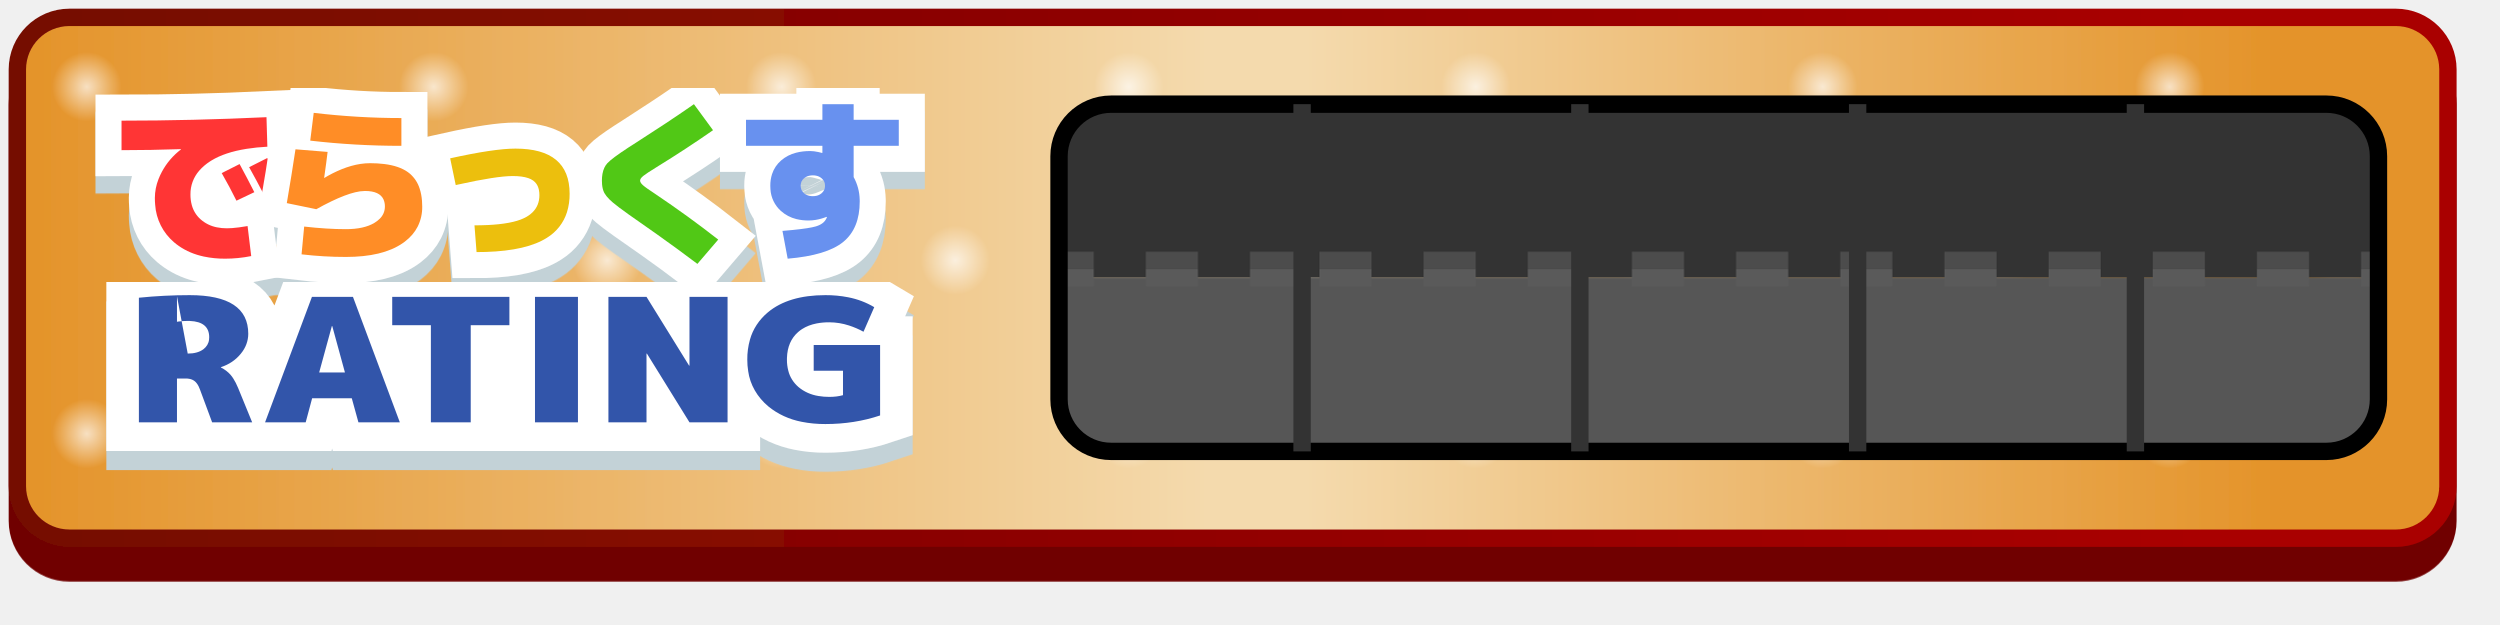
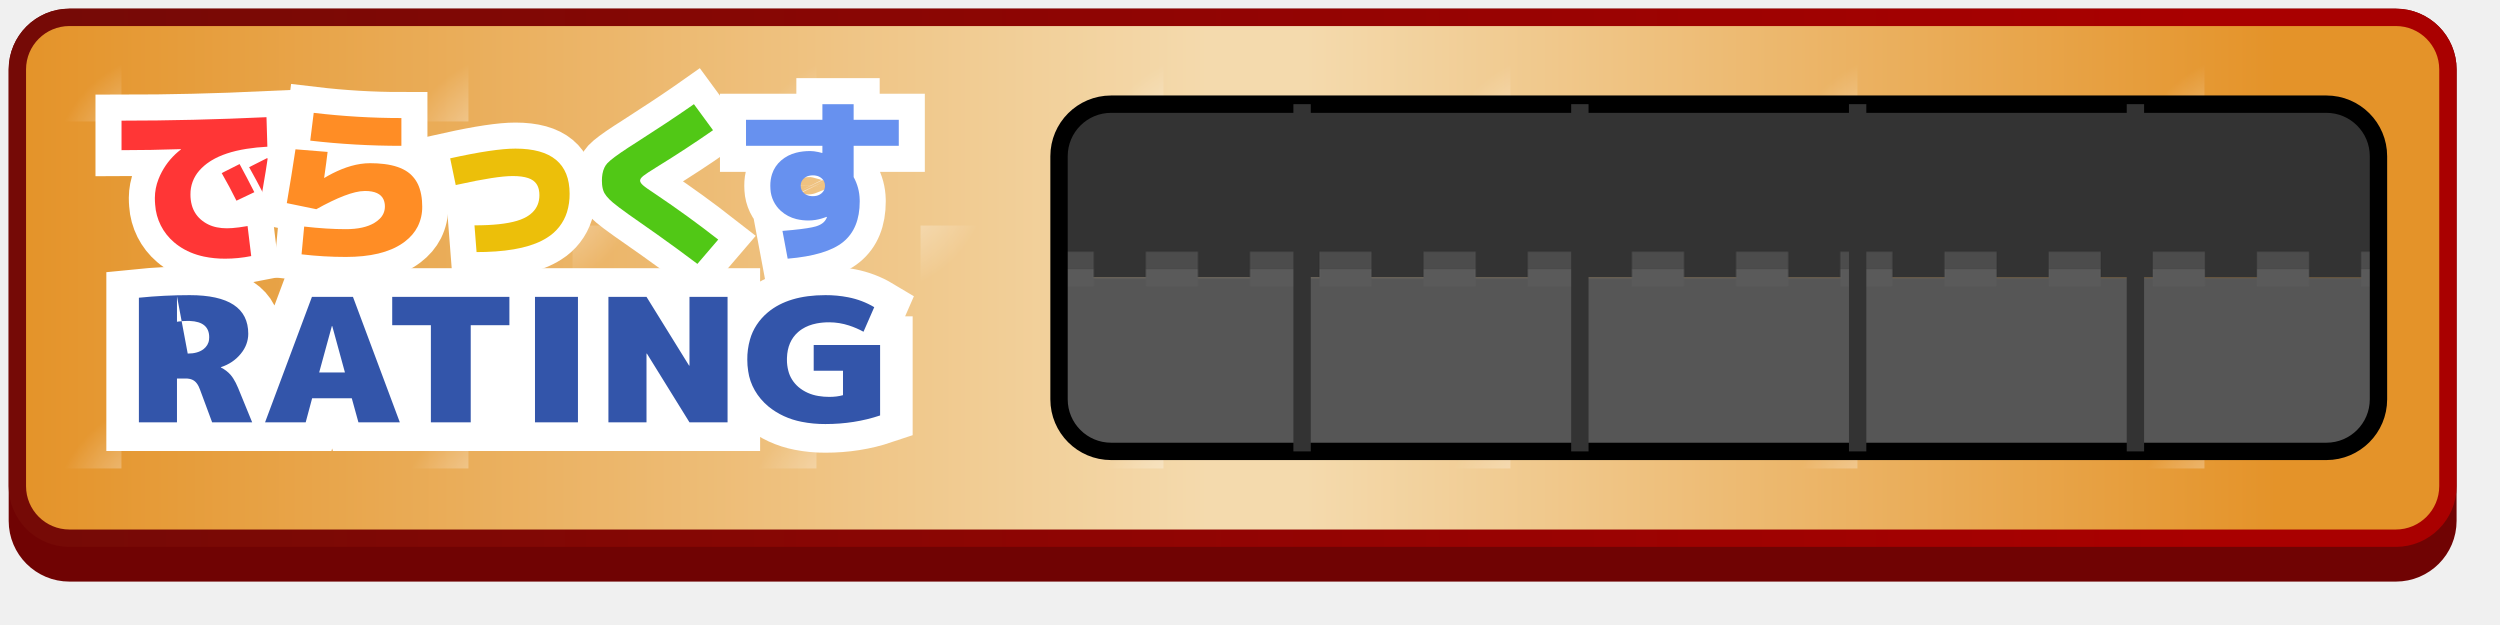
<svg xmlns="http://www.w3.org/2000/svg" width="144" height="36">
  <defs>
    <linearGradient x1="0" y1="0" x2="1" y2="0" id="c">
      <stop stop-color="#e49329" offset="0" />
      <stop stop-color="#f4daad" offset=".49" />
      <stop stop-color="#f4daad" offset=".53" />
      <stop stop-color="#e49329" offset=".93" />
      <stop stop-color="#e49329" offset="1" />
    </linearGradient>
    <linearGradient x1="0" y1="0" x2="1" y2="0" id="b">
      <stop stop-color="#750a06" offset="0" />
      <stop stop-color="#a90000" offset=".9" />
      <stop stop-color="#a90000" offset="1" />
    </linearGradient>
-     <pattern id="e" x="0" y="0" width="20" height="20" patternUnits="userSpaceOnUse">
-       <rect x="3" y="3" width="4" height="4" fill="url(#a)" />
-       <rect x="13" y="13" width="4" height="4" fill="url(#a)" />
+     <pattern id="d" x="0" y="0" width="20" height="20" patternUnits="userSpaceOnUse">
+       <path fill="url(#a)" d="M3 3h4v4H3zM13 13h4v4h-4z" />
    </pattern>
-     <pattern id="f" x="0" y="6" width="76" height="20" patternUnits="userSpaceOnUse">
-       <rect x="0" y="0" width="76" height="10" fill="#333" />
-       <rect x="0" y="10" width="76" height="10" fill="#565656" />
-       <line x1="0" y1="9" x2="76" y2="9" stroke="#4C4C4C" stroke-width="1" stroke-dasharray="3" />
-       <line x1="0" y1="10" x2="76" y2="10" stroke="#5A5A5A" stroke-width="1" stroke-dasharray="3" />
+     <pattern id="e" x="0" y="6" width="76" height="20" patternUnits="userSpaceOnUse">
+       <path fill="#333" d="M0 0h76v10H0z" />
+       <path fill="#565656" d="M0 10h76v10H0z" />
+       <path stroke="#4C4C4C" stroke-dasharray="3" d="M0 9h76" />
+       <path stroke="#5A5A5A" stroke-dasharray="3" d="M0 10h76" />
    </pattern>
-     <filter id="d" height="120%">
-       <feDropShadow dx="0" dy="2" flood-color="#700303" flood-opacity="1" stdDeviation="0" />
-     </filter>
-     <filter id="g" height="150%">
-       <feDropShadow dx="0" dy="1" flood-color="#C3D2D7" flood-opacity="1" stdDeviation="0" />
-     </filter>
    <radialGradient id="a">
      <stop offset="0%" stop-color="#FFF" stop-opacity=".7" />
      <stop offset="100%" stop-color="#FFF" stop-opacity="0" />
    </radialGradient>
  </defs>
-   <rect x="1" y="1" width="140" height="30" stroke-width="1" stroke="url(#b)" fill="url(#c)" rx="3" filter="url(#d)" />
-   <rect x="1" y="1" width="140" height="30" fill="url(#e)" rx="3" />
-   <rect x="61" y="6" width="76" height="20" stroke-width="1" stroke="#000" fill="url(#f)" rx="3" />
-   <line x1="75" y1="6" x2="75" y2="26" stroke="#333" stroke-width="1" />
-   <line x1="91" y1="6" x2="91" y2="26" stroke="#333" stroke-width="1" />
-   <line x1="107" y1="6" x2="107" y2="26" stroke="#333" stroke-width="1" />
-   <line x1="123" y1="6" x2="123" y2="26" stroke="#333" stroke-width="1" />
-   <g stroke="#fff" stroke-width="3" paint-order="stroke" transform="translate(7 6)" stroke-linecap="round" fill-rule="evenodd" filter="url(#g)">
-     <path fill="#ff3636" d="M3.42 2.61v-.02q-1.74.06-3.42.06V.95q4.09 0 8.35-.2l.05 1.7a11.607 11.607 0 00-1.211.125q-1.239.2-2.006.668a3.303 3.303 0 00-.098.062 2.897 2.897 0 00-.612.528A2.037 2.037 0 003.97 5.2a2.295 2.295 0 00.078.616 1.671 1.671 0 00.502.814 1.987 1.987 0 00.942.464 2.842 2.842 0 00.578.056 4.24 4.24 0 00.314-.013q.362-.027.844-.111a13.522 13.522 0 00.032-.006l.21 1.73q-.75.15-1.5.15a5.826 5.826 0 01-1.228-.122q-.82-.177-1.441-.61a3.526 3.526 0 01-.276-.213 3.099 3.099 0 01-1.088-2.163A4.352 4.352 0 011.92 5.4a2.98 2.98 0 01.208-1.078 3.775 3.775 0 01.197-.427Q2.73 3.14 3.42 2.61zm5.85 2.14l-1.05.5q-.45-.87-.87-1.62L8.4 3.1q.36.65.87 1.65zm-1.62.32l-1.03.49q-.39-.79-.85-1.59l1.03-.52q.46.85.85 1.62z" />
-     <path fill="#ff8d25" d="M11.67 4.25h.01a7.182 7.182 0 01.995-.501q.567-.229 1.098-.308a3.731 3.731 0 01.547-.041 6.531 6.531 0 01.809.047q.86.107 1.361.465a1.764 1.764 0 01.12.093 1.88 1.88 0 01.564.866q.103.312.133.694a4.212 4.212 0 01.013.335 2.501 2.501 0 01-.26 1.15q-.25.492-.74.866a3.318 3.318 0 01-.145.104q-1.145.78-3.255.78-1.27 0-2.55-.15l.15-1.6q1.32.15 2.4.15 1.05 0 1.65-.365a1.58 1.58 0 00.303-.235.964.964 0 00.297-.7.99.99 0 00-.076-.404Q14.874 5 14.02 5a2.44 2.44 0 00-.556.074q-.58.138-1.394.531a16.328 16.328 0 00-.85.445l-1.7-.35q.28-1.63.5-3.1l1.85.15q-.06.52-.2 1.5zm-.8-2.15l.2-1.6q2.53.3 5.05.3v1.6q-2.68 0-5.25-.3z" />
-     <path fill="#ecbf0a" d="M19.25 4.66l-.32-1.54q2.53-.56 3.76-.56 3.12 0 3.12 2.6a3.491 3.491 0 01-.152 1.061 2.669 2.669 0 01-1.138 1.464q-1.164.754-3.542.827a17.102 17.102 0 01-.528.008l-.12-1.54q1.577 0 2.445-.26a2.708 2.708 0 00.44-.17 1.806 1.806 0 00.451-.313q.404-.392.404-.997a1.47 1.47 0 00-.032-.316q-.043-.197-.146-.342a.789.789 0 00-.182-.182 1.085 1.085 0 00-.286-.143q-.343-.117-.894-.117-.927 0-3.123.485a52.194 52.194 0 00-.157.035z" />
-     <path fill="#51c816" d="M32.97 0l1.1 1.5q-1.55 1.08-3.24 2.12-.6.37-.78.515a.896.896 0 00-.074.067q-.075.075-.097.143a.18.18 0 00-.009.055.221.221 0 00.022.093q.037.081.138.172.16.145.74.525 1.86 1.25 3.6 2.61l-1.2 1.4a78.529 78.529 0 00-1.175-.873Q30.944 7.56 29.65 6.66a47.074 47.074 0 01-.452-.317q-.62-.442-.898-.678a3.466 3.466 0 01-.203-.186q-.188-.189-.28-.353a.925.925 0 01-.017-.031 1.027 1.027 0 01-.079-.217q-.028-.111-.041-.244a2.484 2.484 0 01-.01-.234 2.207 2.207 0 01.031-.381q.036-.204.114-.366a1.02 1.02 0 01.17-.253q.26-.28 1.209-.901a34.129 34.129 0 01.436-.279q1.843-1.181 3.061-2.025A50.871 50.871 0 0032.97 0z" />
-     <path fill="#6791ef" d="M40.63 6.51l-.02-.02a3.012 3.012 0 01-.639.178 2.563 2.563 0 01-.401.032 2.845 2.845 0 01-.706-.083 2.059 2.059 0 01-.884-.467 1.816 1.816 0 01-.603-1.257 2.496 2.496 0 01-.007-.193 2.16 2.16 0 01.098-.667 1.749 1.749 0 01.522-.788 2.092 2.092 0 01.864-.448q.369-.097.816-.097.203 0 .47.058a4.006 4.006 0 01.21.052l.02-.01v-.4h-4.4V.9h4.4V0h1.8v.9h2.6v1.5h-2.6v1.8a2.81 2.81 0 01.348 1.298 3.328 3.328 0 01.002.102q0 1.56-.95 2.335-.95.775-3.2.965l-.3-1.6a33.555 33.555 0 00.591-.053q.971-.098 1.334-.207.465-.14.605-.46a.053.053 0 00.006-.007q.007-.011.014-.028.01-.025.01-.035zm-1.315-2.24a.543.543 0 00-.194.394.669.669 0 00-.001.036.564.564 0 00.055.251.568.568 0 00.14.179.676.676 0 00.322.153.958.958 0 00.183.017.923.923 0 00.225-.026.666.666 0 00.28-.144.543.543 0 00.194-.394.669.669 0 00.001-.036.564.564 0 00-.055-.251.568.568 0 00-.14-.179.676.676 0 00-.322-.153.958.958 0 00-.183-.017.923.923 0 00-.225.026.666.666 0 00-.28.144z" />
+   <rect x="1" y="1" width="140" height="32" stroke="#700303" fill="#700303" rx="3" />
+   <rect x="1" y="1" width="140" height="30" stroke="url(#b)" fill="url(#c)" rx="3" />
+   <rect x="1" y="1" width="140" height="30" fill="url(#d)" rx="3" />
+   <rect x="61" y="6" width="76" height="20" stroke="#000" fill="url(#e)" rx="3" />
+   <path stroke="#333" d="M75 6v20M91 6v20M107 6v20M123 6v20" />
+   <g stroke="#fff" stroke-width="3" paint-order="stroke" stroke-linecap="round" fill-rule="evenodd">
+     <path fill="#ff3636" d="M10.42 8.61v-.02q-1.74.06-3.42.06v-1.7q4.09 0 8.35-.2l.05 1.7a11.607 11.607 0 0 0-1.211.125q-1.239.2-2.006.668a3.303 3.303 0 0 0-.098.062 2.897 2.897 0 0 0-.612.528 2.037 2.037 0 0 0-.503 1.367 2.295 2.295 0 0 0 .078.616 1.671 1.671 0 0 0 .502.814 1.987 1.987 0 0 0 .942.464 2.842 2.842 0 0 0 .578.056 4.24 4.24 0 0 0 .314-.013q.362-.027.844-.111a13.522 13.522 0 0 0 .032-.006l.21 1.73q-.75.15-1.5.15a5.826 5.826 0 0 1-1.228-.122q-.82-.177-1.441-.61a3.526 3.526 0 0 1-.276-.213 3.099 3.099 0 0 1-1.088-2.163 4.352 4.352 0 0 1-.017-.392 2.98 2.98 0 0 1 .208-1.078 3.775 3.775 0 0 1 .197-.427Q9.73 9.14 10.42 8.61zm5.85 2.14-1.05.5q-.45-.87-.87-1.62l1.05-.53q.36.65.87 1.65zm-1.62.32-1.03.49q-.39-.79-.85-1.59l1.03-.52q.46.85.85 1.62z" />
+     <path fill="#ff8d25" d="M18.67 10.25h.01a7.182 7.182 0 0 1 .995-.501q.567-.229 1.098-.308a3.731 3.731 0 0 1 .547-.041 6.531 6.531 0 0 1 .809.047q.86.107 1.361.465a1.764 1.764 0 0 1 .12.093 1.88 1.88 0 0 1 .564.866q.103.312.133.694a4.212 4.212 0 0 1 .013.335 2.501 2.501 0 0 1-.26 1.15q-.25.492-.74.866a3.318 3.318 0 0 1-.145.104q-1.145.78-3.255.78-1.27 0-2.55-.15l.15-1.6q1.32.15 2.4.15 1.05 0 1.65-.365a1.58 1.58 0 0 0 .303-.235.964.964 0 0 0 .297-.7.99.99 0 0 0-.076-.404Q21.874 11 21.02 11a2.44 2.44 0 0 0-.556.074q-.58.138-1.394.531a16.328 16.328 0 0 0-.85.445l-1.7-.35q.28-1.63.5-3.1l1.85.15q-.06.52-.2 1.5zm-.8-2.15.2-1.6q2.53.3 5.05.3v1.6q-2.68 0-5.25-.3z" />
+     <path fill="#ecbf0a" d="m26.25 10.66-.32-1.54q2.53-.56 3.76-.56 3.12 0 3.12 2.6a3.491 3.491 0 0 1-.152 1.061 2.669 2.669 0 0 1-1.138 1.464q-1.164.754-3.542.827a17.102 17.102 0 0 1-.528.008l-.12-1.54q1.577 0 2.445-.26a2.708 2.708 0 0 0 .44-.17 1.806 1.806 0 0 0 .451-.313q.404-.392.404-.997a1.47 1.47 0 0 0-.032-.316q-.043-.197-.146-.342a.789.789 0 0 0-.182-.182 1.085 1.085 0 0 0-.286-.143q-.343-.117-.894-.117-.927 0-3.123.485a52.194 52.194 0 0 0-.157.035z" />
+     <path fill="#51c816" d="m39.97 6 1.1 1.5q-1.55 1.08-3.24 2.12-.6.37-.78.515a.896.896 0 0 0-.074.067q-.075.075-.097.143a.18.18 0 0 0-.009.055.221.221 0 0 0 .022.093q.037.081.138.172.16.145.74.525 1.86 1.25 3.6 2.61l-1.2 1.4a78.529 78.529 0 0 0-1.175-.873q-1.051-.767-2.345-1.667a47.074 47.074 0 0 1-.452-.317q-.62-.442-.898-.678a3.466 3.466 0 0 1-.203-.186q-.188-.189-.28-.353a.925.925 0 0 1-.017-.031 1.027 1.027 0 0 1-.079-.217q-.028-.111-.041-.244a2.484 2.484 0 0 1-.01-.234 2.207 2.207 0 0 1 .031-.381q.036-.204.114-.366a1.02 1.02 0 0 1 .17-.253q.26-.28 1.209-.901a34.129 34.129 0 0 1 .436-.279q1.843-1.181 3.061-2.025A50.871 50.871 0 0 0 39.97 6z" />
+     <path fill="#6791ef" d="m47.63 12.51-.02-.02a3.012 3.012 0 0 1-.639.178 2.563 2.563 0 0 1-.401.032 2.845 2.845 0 0 1-.706-.083 2.059 2.059 0 0 1-.884-.467 1.816 1.816 0 0 1-.603-1.257 2.496 2.496 0 0 1-.007-.193 2.16 2.16 0 0 1 .098-.667 1.749 1.749 0 0 1 .522-.788 2.092 2.092 0 0 1 .864-.448q.369-.097.816-.097.203 0 .47.058a4.006 4.006 0 0 1 .21.052l.02-.01v-.4h-4.4V6.9h4.4V6h1.8v.9h2.6v1.5h-2.6v1.8a2.81 2.81 0 0 1 .348 1.298 3.328 3.328 0 0 1 .002.102q0 1.56-.95 2.335-.95.775-3.2.965l-.3-1.6a33.555 33.555 0 0 0 .591-.053q.971-.098 1.334-.207.465-.14.605-.46a.053.053 0 0 0 .006-.007q.007-.011.014-.028.01-.025.01-.035zm-1.315-2.24a.543.543 0 0 0-.194.394.669.669 0 0 0-.001.036.564.564 0 0 0 .055.251.568.568 0 0 0 .14.179.676.676 0 0 0 .322.153.958.958 0 0 0 .183.017.923.923 0 0 0 .225-.026.666.666 0 0 0 .28-.144.543.543 0 0 0 .194-.394.669.669 0 0 0 .001-.036.564.564 0 0 0-.055-.251.568.568 0 0 0-.14-.179.676.676 0 0 0-.322-.153.958.958 0 0 0-.183-.017.923.923 0 0 0-.225.026.666.666 0 0 0-.28.144z" />
  </g>
-   <g stroke="#fff" stroke-width="3" paint-order="stroke" transform="matrix(1.25 0 0 1.1 8 17)" stroke-linecap="round" fill-rule="evenodd" fill="#35A" filter="url(#g)">
-     <path d="M31.095 3.96V2.61h3.06V6.3q-1.179.45-2.52.45a4.799 4.799 0 01-1.097-.118 3.273 3.273 0 01-1.527-.8 3.048 3.048 0 01-.935-1.854 4.309 4.309 0 01-.041-.603 4.205 4.205 0 01.123-1.045A2.926 2.926 0 0128.984.9q.95-.9 2.651-.9a4.685 4.685 0 011.05.112 3.471 3.471 0 011.2.518l-.495 1.287a3.638 3.638 0 00-.671-.329 2.64 2.64 0 00-.904-.166 2.69 2.69 0 00-.582.059q-.386.086-.671.294a1.583 1.583 0 00-.187.16q-.488.488-.512 1.351a3.242 3.242 0 00-.001.089 2.561 2.561 0 00.063.584 1.701 1.701 0 00.468.852 1.781 1.781 0 00.919.47 2.579 2.579 0 00.503.047q.351 0 .63-.09V3.96h-1.35zM23.391.09l1.962 3.6h.018V.09h1.755v6.57h-1.755l-1.962-3.6h-.018v3.6h-1.755V.09h1.755zM2.16 4.365h-.405V6.66H0V.135Q1.17 0 2.34 0q2.7 0 2.7 2.025a1.757 1.757 0 01-.335 1.03 2.148 2.148 0 01-.016.023q-.351.486-.909.693v.018q.27.153.45.392.121.16.234.412a4.175 4.175 0 01.108.267l.648 1.8H3.375l-.558-1.71a1.659 1.659 0 00-.065-.175q-.081-.181-.187-.275a.524.524 0 00-.236-.117.768.768 0 00-.169-.018zM11.673.09h5.4v1.485h-1.782V6.66h-1.836V1.575h-1.782V.09zM9.81 5.4H7.983l-.297 1.26H5.814L7.974.09h1.89l2.16 6.57h-1.908L9.81 5.4zm10.422 1.26h-1.98V.09h1.98v6.57zM8.892 1.62l-.585 2.43h1.188L8.91 1.62h-.018zm-7.137-.225V.06l.495 3q.459 0 .725-.229a.753.753 0 00.258-.5 1.069 1.069 0 00.007-.126q0-.813-.895-.853a2.129 2.129 0 00-.095-.002 3.093 3.093 0 00-.221.008q-.104.007-.194.022a1.607 1.607 0 00-.08.015z" />
-   </g>
+   <path d="M31.095 3.96V2.61h3.06V6.3q-1.179.45-2.52.45a4.799 4.799 0 0 1-1.097-.118 3.273 3.273 0 0 1-1.527-.8 3.048 3.048 0 0 1-.935-1.854 4.309 4.309 0 0 1-.041-.603 4.205 4.205 0 0 1 .123-1.045A2.926 2.926 0 0 1 28.984.9q.95-.9 2.651-.9a4.685 4.685 0 0 1 1.05.112 3.471 3.471 0 0 1 1.2.518l-.495 1.287a3.638 3.638 0 0 0-.671-.329 2.64 2.64 0 0 0-.904-.166 2.69 2.69 0 0 0-.582.059q-.386.086-.671.294a1.583 1.583 0 0 0-.187.16q-.488.488-.512 1.351a3.242 3.242 0 0 0-.001.089 2.561 2.561 0 0 0 .063.584 1.701 1.701 0 0 0 .468.852 1.781 1.781 0 0 0 .919.47 2.579 2.579 0 0 0 .503.047q.351 0 .63-.09V3.96h-1.35zM23.391.09l1.962 3.6h.018V.09h1.755v6.57h-1.755l-1.962-3.6h-.018v3.6h-1.755V.09h1.755zM2.16 4.365h-.405V6.66H0V.135Q1.17 0 2.34 0q2.7 0 2.7 2.025a1.757 1.757 0 0 1-.335 1.03 2.148 2.148 0 0 1-.016.023q-.351.486-.909.693v.018q.27.153.45.392.121.16.234.412a4.175 4.175 0 0 1 .108.267l.648 1.8H3.375l-.558-1.71a1.659 1.659 0 0 0-.065-.175q-.081-.181-.187-.275a.524.524 0 0 0-.236-.117.768.768 0 0 0-.169-.018zM11.673.09h5.4v1.485h-1.782V6.66h-1.836V1.575h-1.782V.09zM9.81 5.4H7.983l-.297 1.26H5.814L7.974.09h1.89l2.16 6.57h-1.908L9.81 5.4zm10.422 1.26h-1.98V.09h1.98v6.57zM8.892 1.62l-.585 2.43h1.188L8.91 1.62h-.018zm-7.137-.225V.06l.495 3q.459 0 .725-.229a.753.753 0 0 0 .258-.5 1.069 1.069 0 0 0 .007-.126q0-.813-.895-.853a2.129 2.129 0 0 0-.095-.002 3.093 3.093 0 0 0-.221.008q-.104.007-.194.022a1.607 1.607 0 0 0-.08.015z" transform="matrix(1.25 0 0 1.1 8 17)" stroke="#fff" stroke-width="3" paint-order="stroke" stroke-linecap="round" fill-rule="evenodd" fill="#35A" />
</svg>
